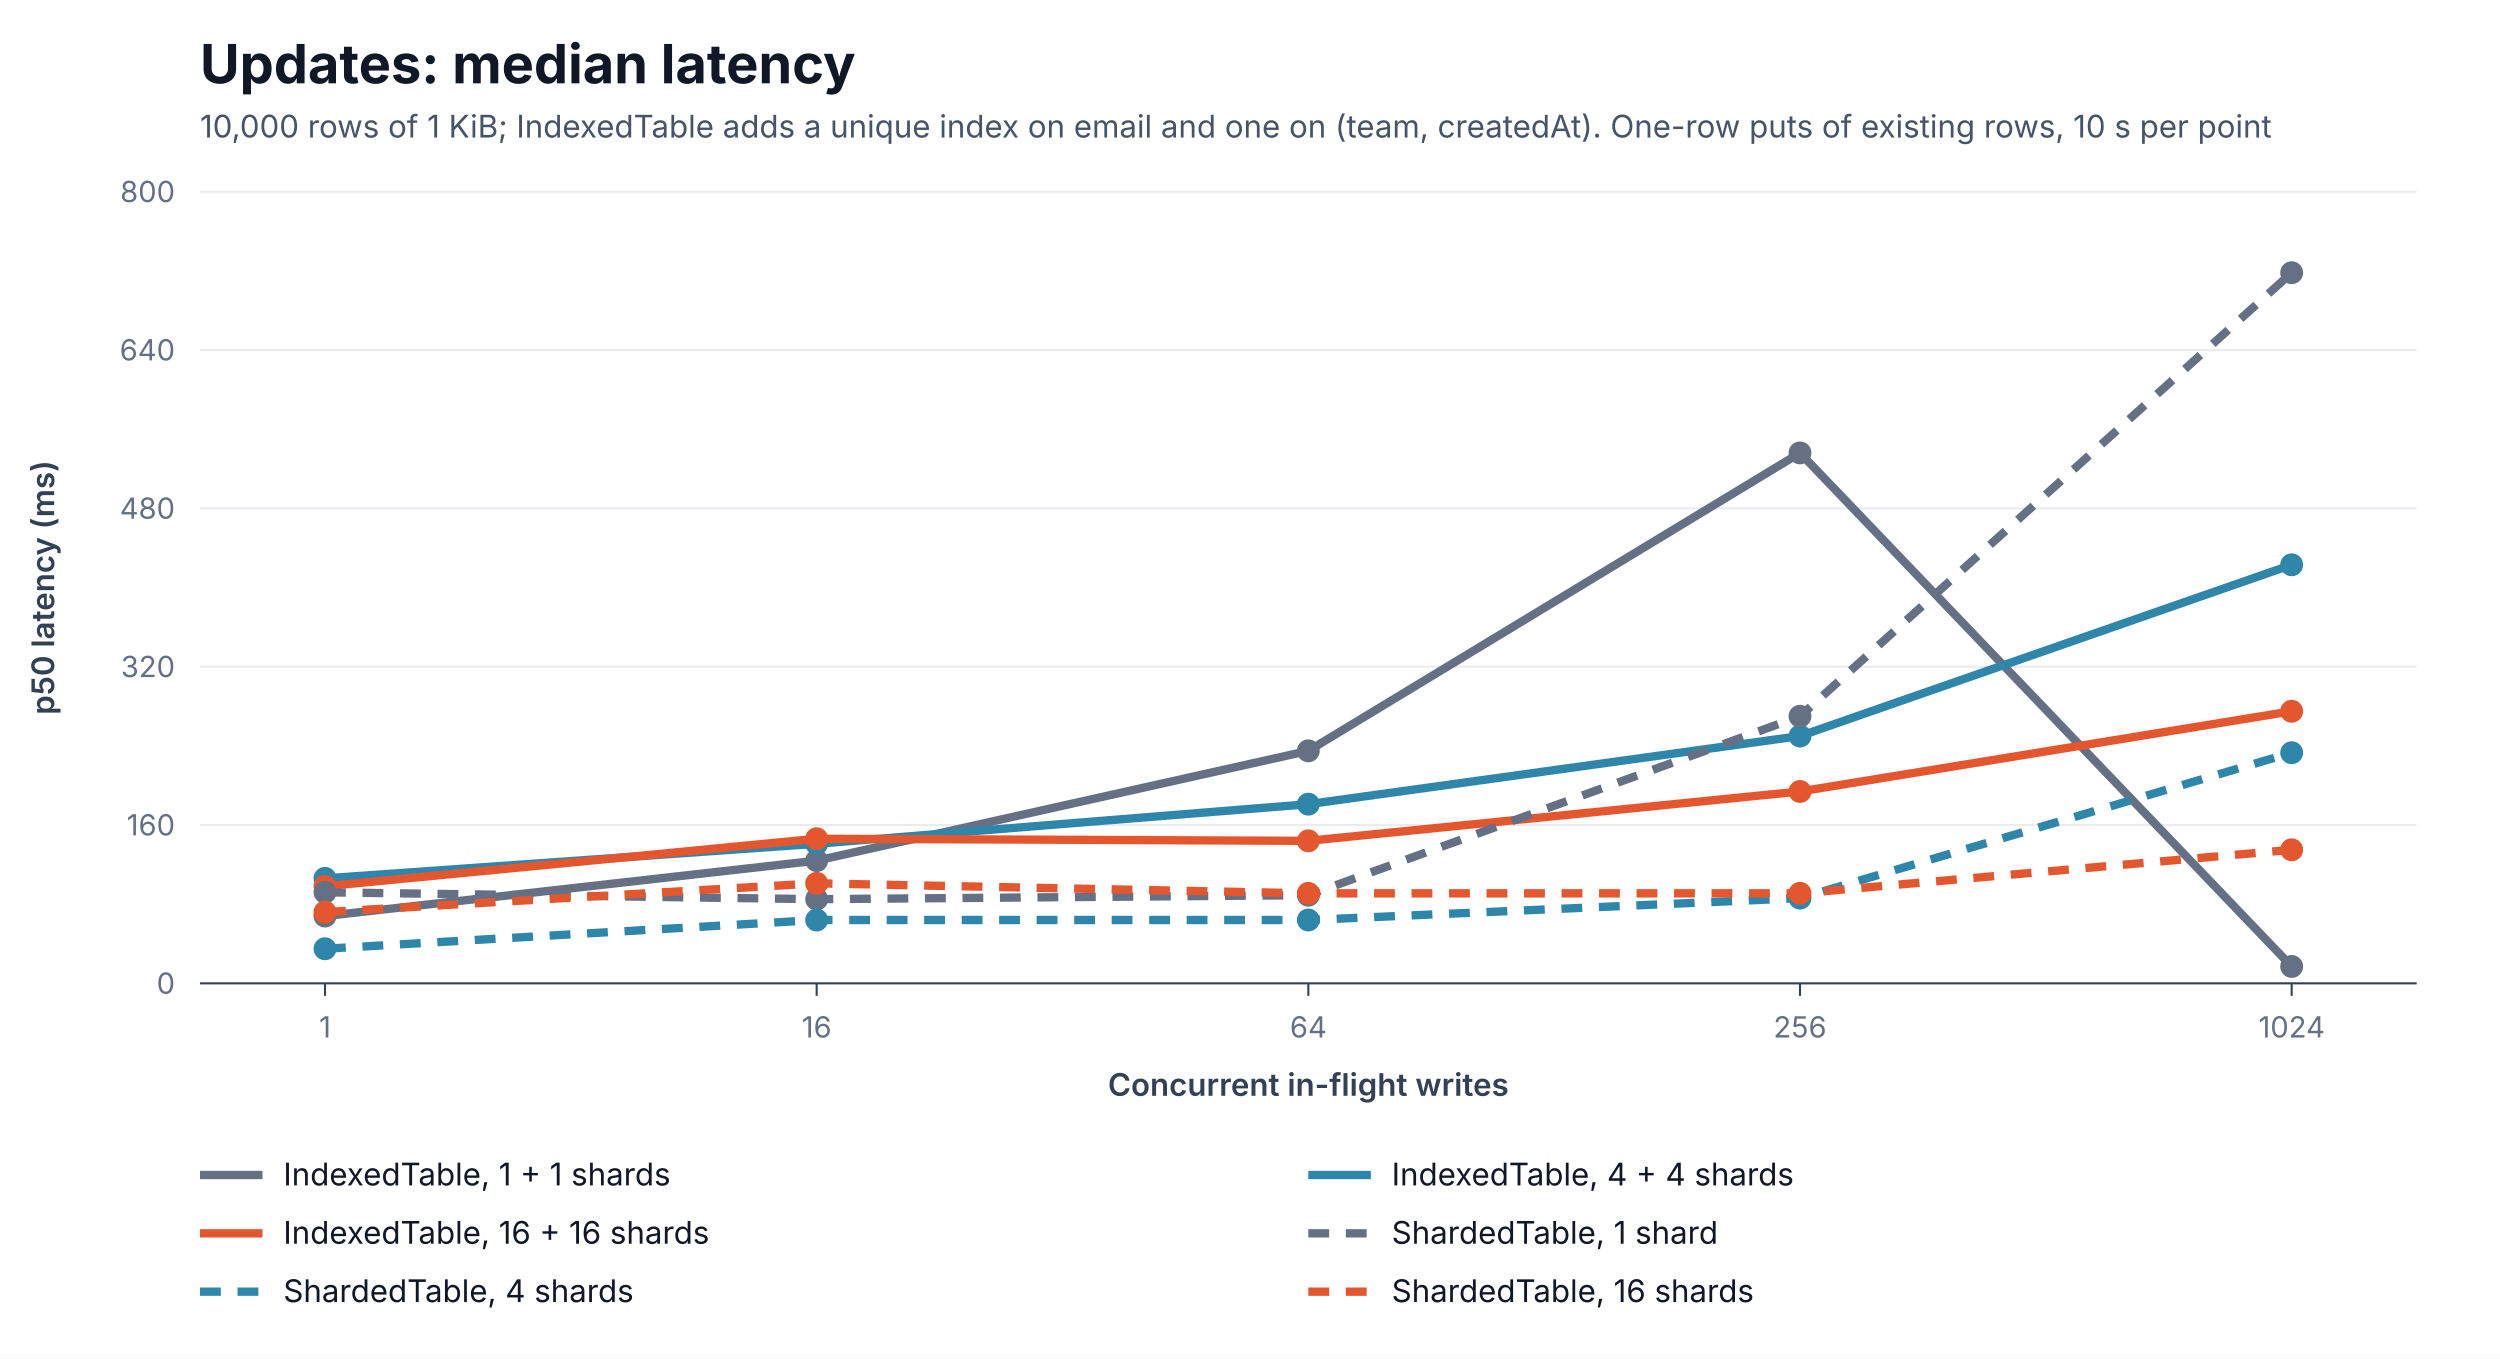
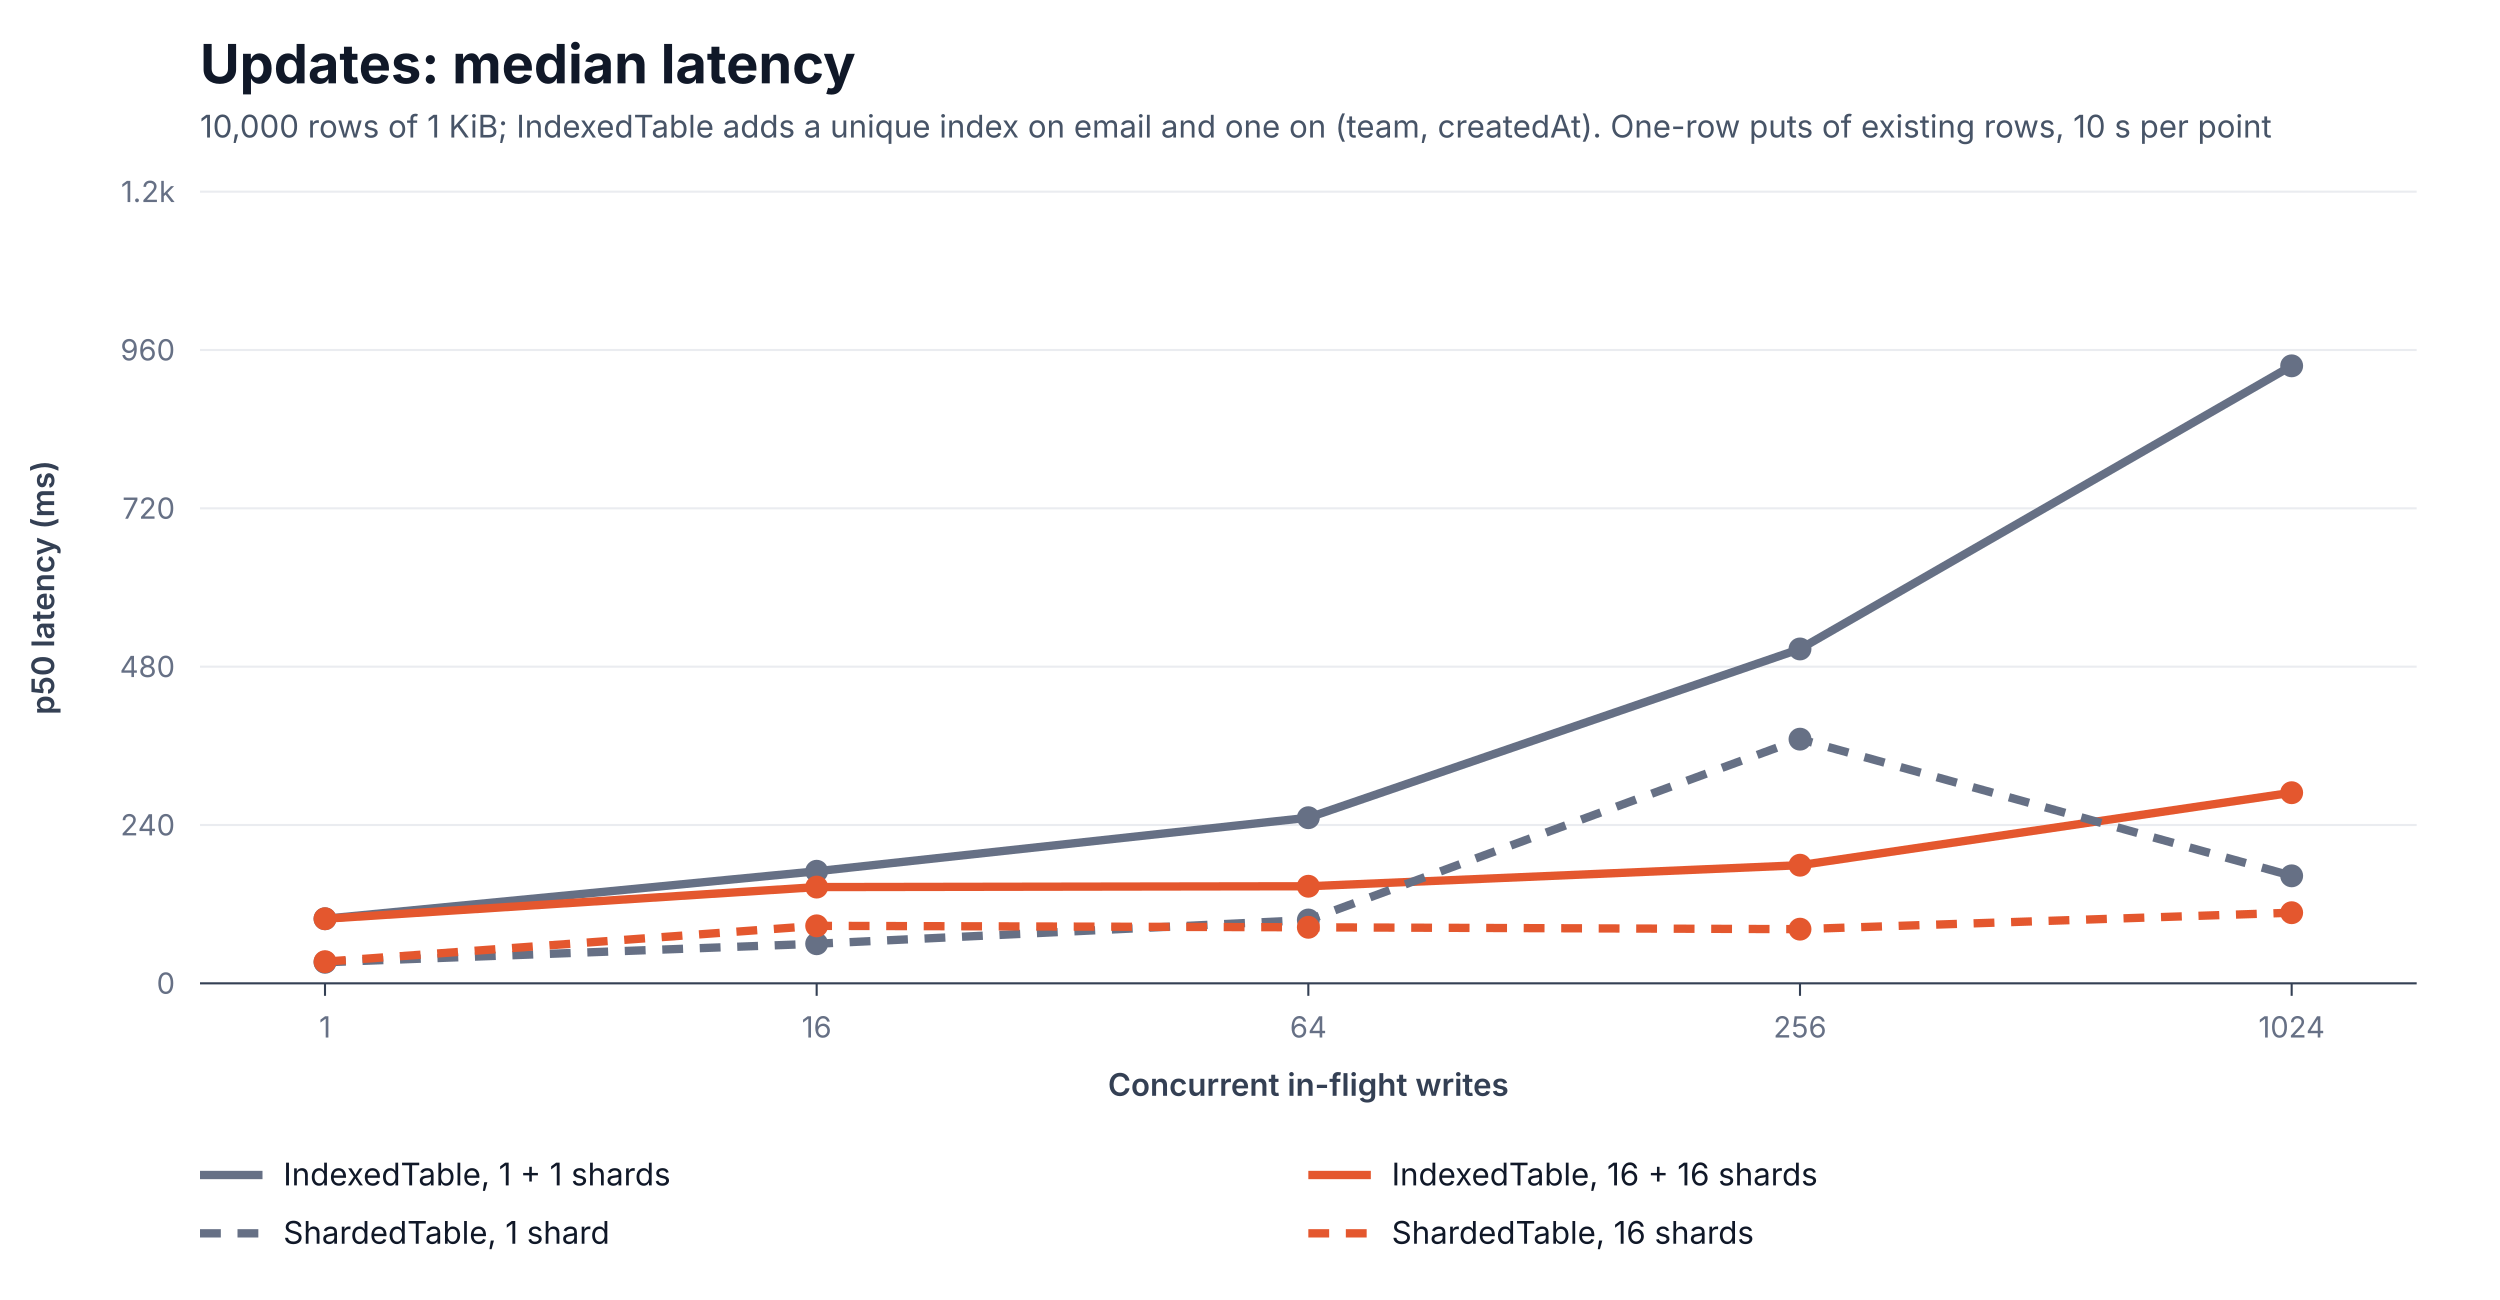
- <svg xmlns="http://www.w3.org/2000/svg" width="1200" height="652" viewBox="0 0 1200 652">
+ <svg xmlns="http://www.w3.org/2000/svg" width="1200" height="624" viewBox="0 0 1200 624">
  <style>text{font-family:Inter,ui-sans-serif,system-ui,-apple-system,sans-serif;fill:#101828}.title{font-size:26px;font-weight:700}.sub{font-size:15px;fill:#475467}.tick{font-size:14px;fill:#667085}.label{font-size:15px;font-weight:600;fill:#344054}.legend{font-size:15px}.grid{stroke:#eaecf0}.axisline{stroke:#344054}</style>
-   <rect width="1200" height="652" fill="#fff" />
+   <rect width="1200" height="624" fill="#fff" />
  <text x="96" y="40" class="title">Updates: median latency</text>
  <text x="96" y="66" class="sub">10,000 rows of 1 KiB; IndexedTable adds a unique index on email and one on (team, createdAt). One-row puts of existing rows, 10 s per point</text>
  <line x1="96" x2="1160" y1="472" y2="472" class="grid" />
  <text x="84" y="477" text-anchor="end" class="tick">0</text>
  <line x1="96" x2="1160" y1="396" y2="396" class="grid" />
-   <text x="84" y="401" text-anchor="end" class="tick">160</text>
+   <text x="84" y="401" text-anchor="end" class="tick">240</text>
  <line x1="96" x2="1160" y1="320" y2="320" class="grid" />
-   <text x="84" y="325" text-anchor="end" class="tick">320</text>
+   <text x="84" y="325" text-anchor="end" class="tick">480</text>
  <line x1="96" x2="1160" y1="244" y2="244" class="grid" />
-   <text x="84" y="249" text-anchor="end" class="tick">480</text>
+   <text x="84" y="249" text-anchor="end" class="tick">720</text>
  <line x1="96" x2="1160" y1="168" y2="168" class="grid" />
-   <text x="84" y="173" text-anchor="end" class="tick">640</text>
+   <text x="84" y="173" text-anchor="end" class="tick">960</text>
  <line x1="96" x2="1160" y1="92" y2="92" class="grid" />
-   <text x="84" y="97" text-anchor="end" class="tick">800</text>
+   <text x="84" y="97" text-anchor="end" class="tick">1.2k</text>
  <line x1="96" x2="1160" y1="472" y2="472" class="axisline" />
  <line x1="156" x2="156" y1="472" y2="478" class="axisline" />
  <text x="156" y="498" text-anchor="middle" class="tick">1</text>
  <line x1="392" x2="392" y1="472" y2="478" class="axisline" />
  <text x="392" y="498" text-anchor="middle" class="tick">16</text>
  <line x1="628" x2="628" y1="472" y2="478" class="axisline" />
  <text x="628" y="498" text-anchor="middle" class="tick">64</text>
  <line x1="864" x2="864" y1="472" y2="478" class="axisline" />
  <text x="864" y="498" text-anchor="middle" class="tick">256</text>
  <line x1="1100" x2="1100" y1="472" y2="478" class="axisline" />
  <text x="1100" y="498" text-anchor="middle" class="tick">1024</text>
-   <polyline points="156.0,439.7 392.0,413.1 628.0,360.4 864.0,217.4 1100.0,463.9" fill="none" stroke="#667085" stroke-width="4" stroke-linejoin="round" />
-   <circle cx="156.0" cy="439.7" r="5.5" fill="#667085" />
-   <circle cx="392.0" cy="413.1" r="5.5" fill="#667085" />
-   <circle cx="628.0" cy="360.4" r="5.5" fill="#667085" />
-   <circle cx="864.0" cy="217.4" r="5.5" fill="#667085" />
-   <circle cx="1100.0" cy="463.9" r="5.5" fill="#667085" />
-   <polyline points="156.0,421.6 392.0,405.0 628.0,386.0 864.0,353.3 1100.0,271.1" fill="none" stroke="#2e86ab" stroke-width="4" stroke-linejoin="round" />
-   <circle cx="156.0" cy="421.6" r="5.5" fill="#2e86ab" />
-   <circle cx="392.0" cy="405.0" r="5.5" fill="#2e86ab" />
-   <circle cx="628.0" cy="386.0" r="5.5" fill="#2e86ab" />
-   <circle cx="864.0" cy="353.3" r="5.5" fill="#2e86ab" />
-   <circle cx="1100.0" cy="271.1" r="5.5" fill="#2e86ab" />
-   <polyline points="156.0,425.4 392.0,402.6 628.0,403.6 864.0,379.9 1100.0,341.4" fill="none" stroke="#e4572e" stroke-width="4" stroke-linejoin="round" />
-   <circle cx="156.0" cy="425.4" r="5.5" fill="#e4572e" />
-   <circle cx="392.0" cy="402.6" r="5.5" fill="#e4572e" />
-   <circle cx="628.0" cy="403.6" r="5.5" fill="#e4572e" />
-   <circle cx="864.0" cy="379.9" r="5.5" fill="#e4572e" />
-   <circle cx="1100.0" cy="341.4" r="5.5" fill="#e4572e" />
-   <polyline points="156.0,428.3 392.0,431.6 628.0,429.7 864.0,343.8 1100.0,130.9" fill="none" stroke="#667085" stroke-width="4" stroke-linejoin="round" stroke-dasharray="10 8" />
-   <circle cx="156.0" cy="428.3" r="5.5" fill="#667085" />
-   <circle cx="392.0" cy="431.6" r="5.5" fill="#667085" />
-   <circle cx="628.0" cy="429.7" r="5.5" fill="#667085" />
-   <circle cx="864.0" cy="343.8" r="5.5" fill="#667085" />
-   <circle cx="1100.0" cy="130.9" r="5.5" fill="#667085" />
-   <polyline points="156.0,455.4 392.0,441.6 628.0,441.6 864.0,431.1 1100.0,361.3" fill="none" stroke="#2e86ab" stroke-width="4" stroke-linejoin="round" stroke-dasharray="10 8" />
-   <circle cx="156.0" cy="455.4" r="5.5" fill="#2e86ab" />
-   <circle cx="392.0" cy="441.6" r="5.5" fill="#2e86ab" />
-   <circle cx="628.0" cy="441.6" r="5.5" fill="#2e86ab" />
-   <circle cx="864.0" cy="431.1" r="5.5" fill="#2e86ab" />
-   <circle cx="1100.0" cy="361.3" r="5.5" fill="#2e86ab" />
-   <polyline points="156.0,437.8 392.0,424.0 628.0,428.8 864.0,428.8 1100.0,407.9" fill="none" stroke="#e4572e" stroke-width="4" stroke-linejoin="round" stroke-dasharray="10 8" />
-   <circle cx="156.0" cy="437.8" r="5.5" fill="#e4572e" />
-   <circle cx="392.0" cy="424.0" r="5.5" fill="#e4572e" />
-   <circle cx="628.0" cy="428.8" r="5.5" fill="#e4572e" />
-   <circle cx="864.0" cy="428.8" r="5.5" fill="#e4572e" />
-   <circle cx="1100.0" cy="407.9" r="5.5" fill="#e4572e" />
+   <polyline points="156.0,441.0 392.0,418.2 628.0,392.5 864.0,311.5 1100.0,175.6" fill="none" stroke="#667085" stroke-width="4" stroke-linejoin="round" />
+   <circle cx="156.0" cy="441.0" r="5.5" fill="#667085" />
+   <circle cx="392.0" cy="418.2" r="5.5" fill="#667085" />
+   <circle cx="628.0" cy="392.5" r="5.5" fill="#667085" />
+   <circle cx="864.0" cy="311.5" r="5.5" fill="#667085" />
+   <circle cx="1100.0" cy="175.6" r="5.5" fill="#667085" />
+   <polyline points="156.0,441.0 392.0,425.8 628.0,425.4 864.0,415.3 1100.0,380.5" fill="none" stroke="#e4572e" stroke-width="4" stroke-linejoin="round" />
+   <circle cx="156.0" cy="441.0" r="5.5" fill="#e4572e" />
+   <circle cx="392.0" cy="425.8" r="5.5" fill="#e4572e" />
+   <circle cx="628.0" cy="425.4" r="5.5" fill="#e4572e" />
+   <circle cx="864.0" cy="415.3" r="5.5" fill="#e4572e" />
+   <circle cx="1100.0" cy="380.5" r="5.5" fill="#e4572e" />
+   <polyline points="156.0,461.9 392.0,453.0 628.0,441.6 864.0,354.8 1100.0,420.4" fill="none" stroke="#667085" stroke-width="4" stroke-linejoin="round" stroke-dasharray="10 8" />
+   <circle cx="156.0" cy="461.9" r="5.5" fill="#667085" />
+   <circle cx="392.0" cy="453.0" r="5.5" fill="#667085" />
+   <circle cx="628.0" cy="441.6" r="5.5" fill="#667085" />
+   <circle cx="864.0" cy="354.8" r="5.5" fill="#667085" />
+   <circle cx="1100.0" cy="420.4" r="5.5" fill="#667085" />
+   <polyline points="156.0,461.6 392.0,444.4 628.0,445.1 864.0,446.0 1100.0,438.1" fill="none" stroke="#e4572e" stroke-width="4" stroke-linejoin="round" stroke-dasharray="10 8" />
+   <circle cx="156.0" cy="461.6" r="5.5" fill="#e4572e" />
+   <circle cx="392.0" cy="444.4" r="5.5" fill="#e4572e" />
+   <circle cx="628.0" cy="445.1" r="5.5" fill="#e4572e" />
+   <circle cx="864.0" cy="446.0" r="5.5" fill="#e4572e" />
+   <circle cx="1100.0" cy="438.1" r="5.5" fill="#e4572e" />
  <text x="628" y="526" text-anchor="middle" class="label">Concurrent in-flight writes</text>
  <text transform="translate(26,282) rotate(-90)" text-anchor="middle" class="label">p50 latency (ms)</text>
  <g transform="translate(96,564)">
    <line x1="0" x2="30" y1="0" y2="0" stroke="#667085" stroke-width="4" />
    <text x="40" y="5" class="legend">IndexedTable, 1 + 1 shards</text>
  </g>
  <g transform="translate(628,564)">
-     <line x1="0" x2="30" y1="0" y2="0" stroke="#2e86ab" stroke-width="4" />
-     <text x="40" y="5" class="legend">IndexedTable, 4 + 4 shards</text>
-   </g>
-   <g transform="translate(96,592)">
    <line x1="0" x2="30" y1="0" y2="0" stroke="#e4572e" stroke-width="4" />
    <text x="40" y="5" class="legend">IndexedTable, 16 + 16 shards</text>
  </g>
-   <g transform="translate(628,592)">
+   <g transform="translate(96,592)">
    <line x1="0" x2="30" y1="0" y2="0" stroke="#667085" stroke-width="4" stroke-dasharray="10 8" />
    <text x="40" y="5" class="legend">ShardedTable, 1 shard</text>
  </g>
-   <g transform="translate(96,620)">
-     <line x1="0" x2="30" y1="0" y2="0" stroke="#2e86ab" stroke-width="4" stroke-dasharray="10 8" />
-     <text x="40" y="5" class="legend">ShardedTable, 4 shards</text>
-   </g>
-   <g transform="translate(628,620)">
+   <g transform="translate(628,592)">
    <line x1="0" x2="30" y1="0" y2="0" stroke="#e4572e" stroke-width="4" stroke-dasharray="10 8" />
    <text x="40" y="5" class="legend">ShardedTable, 16 shards</text>
  </g>
</svg>
